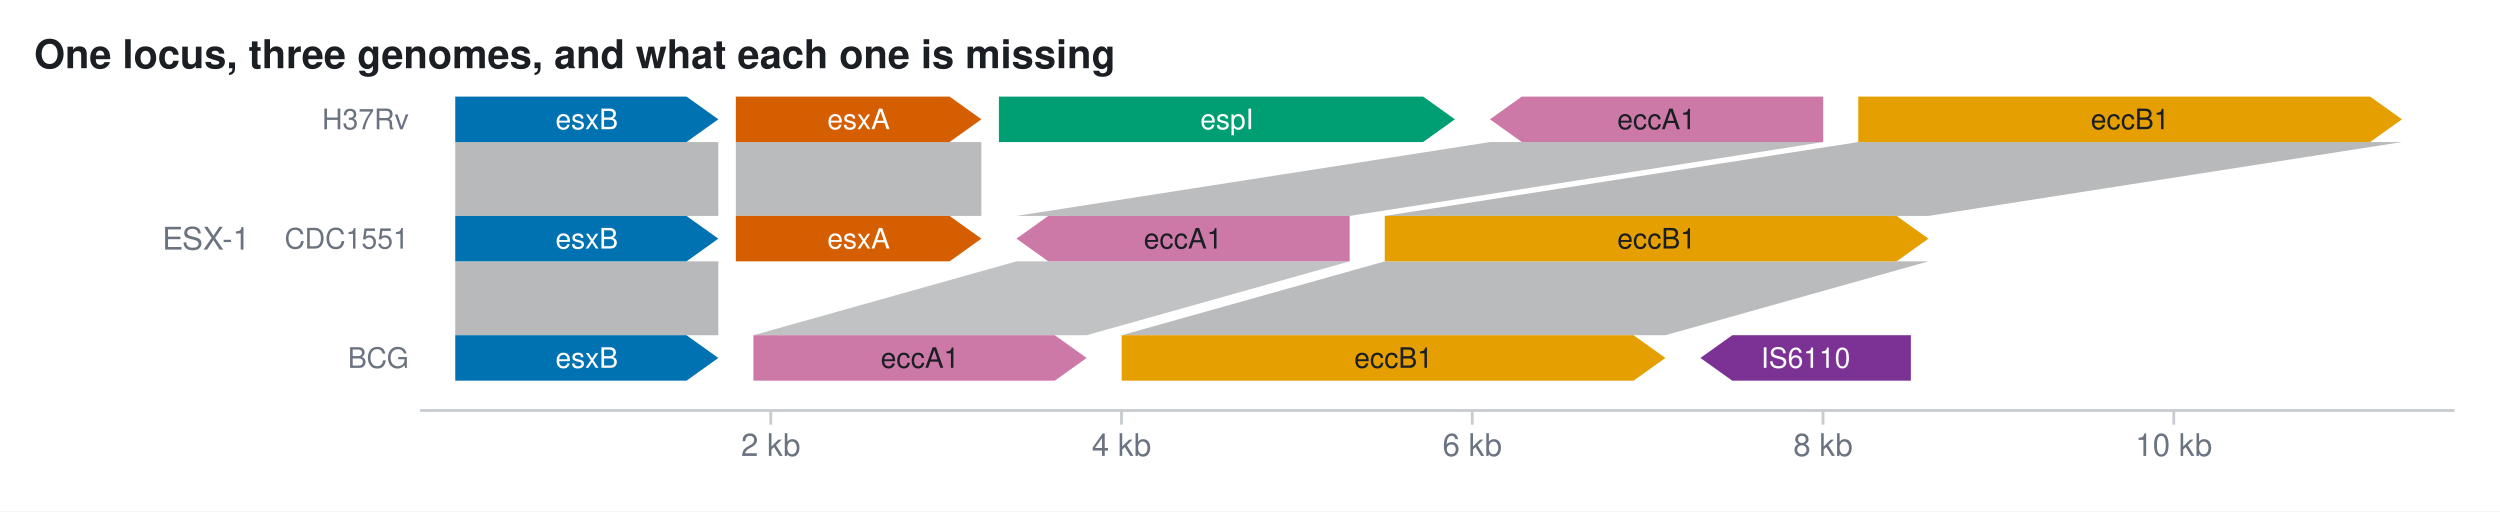
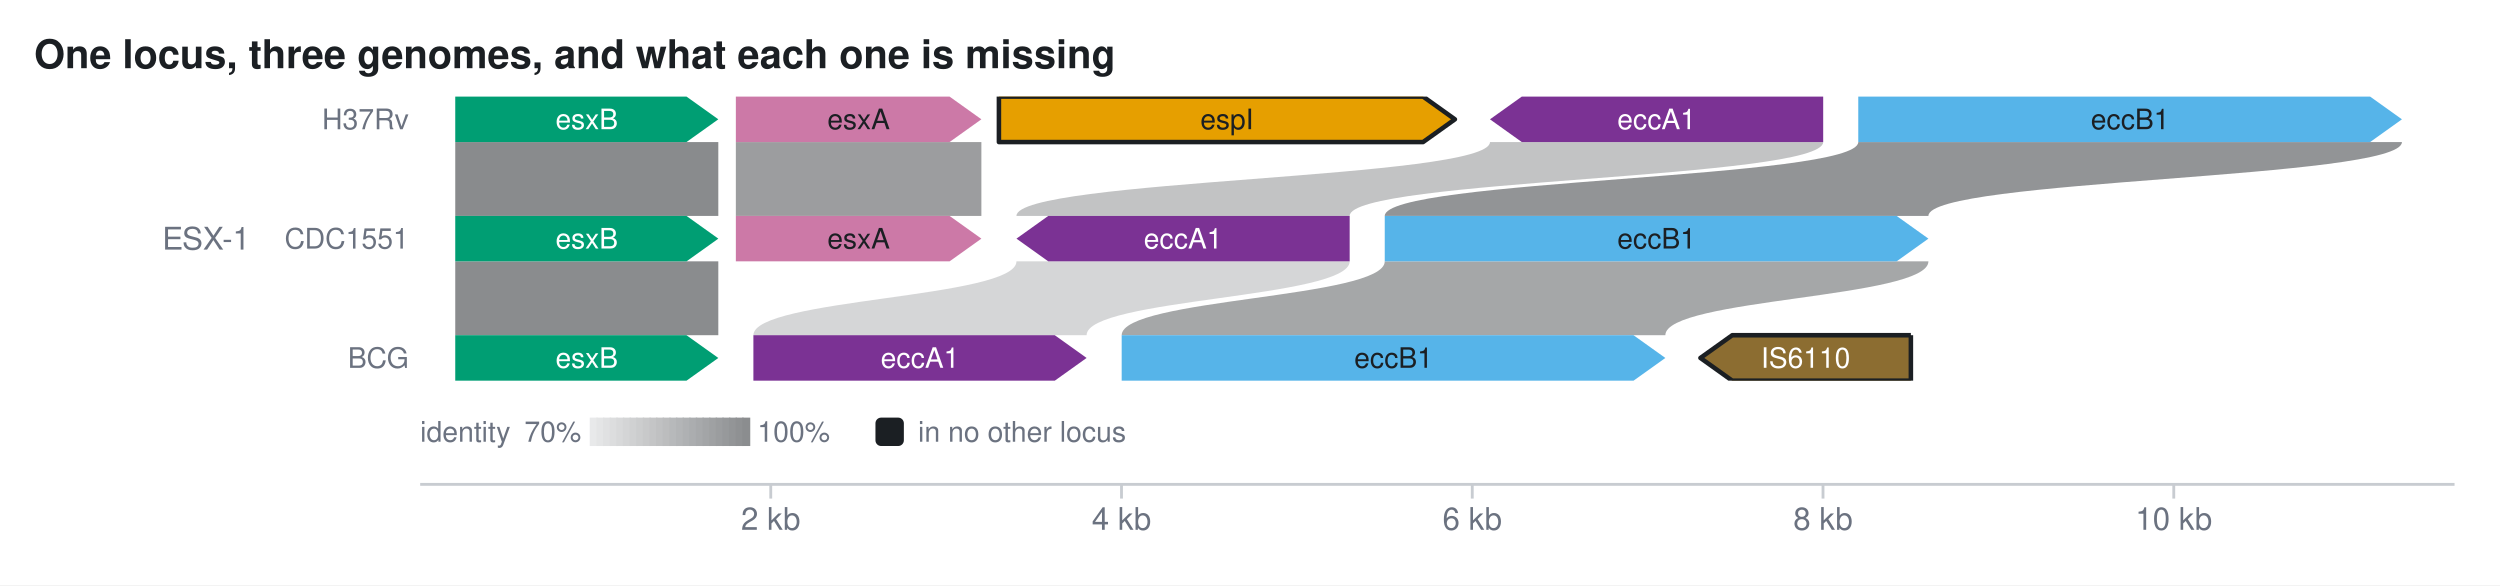
- <svg xmlns="http://www.w3.org/2000/svg" width="880" height="180" viewBox="0 0 880 180" font-family="Helvetica, Arial, sans-serif">
+ <svg xmlns="http://www.w3.org/2000/svg" width="880" height="206" viewBox="0 0 880 206" font-family="Helvetica, Arial, sans-serif">
  <defs>
    <clipPath id="karyon-clip-0">
      <rect x="96" y="34" width="768" height="100" />
    </clipPath>
    <clipPath id="karyon-clip-1">
-       <rect x="96" y="144" width="768" height="26" />
+       <rect x="96" y="144" width="768" height="16" />
+     </clipPath>
+     <clipPath id="karyon-clip-2">
+       <rect x="96" y="170" width="768" height="26" />
    </clipPath>
  </defs>
-   <rect x="0" y="0" width="880" height="180" fill="#ffffff" />
+   <rect x="0" y="0" width="880" height="206" fill="#ffffff" />
  <text x="12" y="24" fill="#1b1f23" font-size="14" text-anchor="start" font-weight="bold">One locus, three genomes, and what each one is missing</text>
  <text x="88" y="87.85" fill="#6b7280" font-size="11" text-anchor="end">ESX-1</text>
  <g clip-path="url(#karyon-clip-0)">
-     <polygon points="160.247,50 252.846,50 252.846,76 160.247,76" fill="#b8b9ba" />
-     <polygon points="259.019,50 345.445,50 345.445,76 259.019,76" fill="#babbbc" />
-     <polygon points="524.47,50 641.762,50 475.084,76 357.791,76" fill="#bcbdbe" />
-     <polygon points="654.109,50 845.48,50 678.802,76 487.43,76" fill="#b8b9ba" />
-     <polygon points="160.247,92 252.846,92 252.846,118 160.247,118" fill="#b8b9ba" />
-     <polygon points="357.791,92 475.084,92 382.484,118 265.192,118" fill="#c1c2c3" />
-     <polygon points="487.43,92 678.802,92 586.203,118 394.831,118" fill="#babbbc" />
-     <polygon points="160.247,34 241.646,34 252.846,42 241.646,50 160.247,50" fill="#0072b2" />
+     <path d="M160.247 50L252.846 50C252.846 63 252.846 63 252.846 76L160.247 76C160.247 63 160.247 63 160.247 50Z" fill="#898b8d" />
+     <path d="M259.019 50L345.445 50C345.445 63 345.445 63 345.445 76L259.019 76C259.019 63 259.019 63 259.019 50Z" fill="#9c9d9f" />
+     <path d="M524.47 50L641.762 50C641.762 63 475.084 63 475.084 76L357.791 76C357.791 63 524.47 63 524.47 50Z" fill="#c2c3c4" />
+     <path d="M654.109 50L845.48 50C845.48 63 678.802 63 678.802 76L487.43 76C487.43 63 654.109 63 654.109 50Z" fill="#929496" />
+     <path d="M160.247 92L252.846 92C252.846 105 252.846 105 252.846 118L160.247 118C160.247 105 160.247 105 160.247 92Z" fill="#8a8c8e" />
+     <path d="M357.791 92L475.084 92C475.084 105 382.484 105 382.484 118L265.192 118C265.192 105 357.791 105 357.791 92Z" fill="#d5d6d7" />
+     <path d="M487.43 92L678.802 92C678.802 105 586.203 105 586.203 118L394.831 118C394.831 105 487.43 105 487.43 92Z" fill="#a5a7a8" />
+     <polygon points="160.247,34 241.646,34 252.846,42 241.646,50 160.247,50" fill="#009e73" />
    <text x="206.546" y="45.472" fill="#ffffff" font-size="9.92" text-anchor="middle">esxB</text>
-     <polygon points="259.019,34 334.245,34 345.445,42 334.245,50 259.019,50" fill="#d55e00" />
-     <text x="302.232" y="45.472" fill="#ffffff" font-size="9.92" text-anchor="middle">esxA</text>
-     <polygon points="351.618,34 500.923,34 512.123,42 500.923,50 351.618,50" fill="#009e73" />
-     <text x="431.871" y="45.472" fill="#ffffff" font-size="9.92" text-anchor="middle">espI</text>
-     <polygon points="641.762,34 535.67,34 524.47,42 535.67,50 641.762,50" fill="#cc79a7" />
-     <text x="583.116" y="45.472" fill="#1b1f23" font-size="9.92" text-anchor="middle">eccA1</text>
-     <polygon points="654.109,34 834.28,34 845.48,42 834.28,50 654.109,50" fill="#e69f00" />
+     <polygon points="259.019,34 334.245,34 345.445,42 334.245,50 259.019,50" fill="#cc79a7" />
+     <text x="302.232" y="45.472" fill="#1b1f23" font-size="9.92" text-anchor="middle">esxA</text>
+     <polygon points="351.618,34 500.923,34 512.123,42 500.923,50 351.618,50" fill="#e69f00" />
+     <polyline points="351.618,34 500.923,34 512.123,42 500.923,50 351.618,50 351.618,34" fill="none" stroke="#1b1f23" stroke-width="1.6" stroke-linejoin="round" />
+     <text x="431.871" y="45.472" fill="#1b1f23" font-size="9.92" text-anchor="middle">espI</text>
+     <polygon points="641.762,34 535.67,34 524.47,42 535.67,50 641.762,50" fill="#7b3294" />
+     <text x="583.116" y="45.472" fill="#ffffff" font-size="9.92" text-anchor="middle">eccA1</text>
+     <polygon points="654.109,34 834.28,34 845.48,42 834.28,50 654.109,50" fill="#56b4e9" />
    <text x="749.794" y="45.472" fill="#1b1f23" font-size="9.92" text-anchor="middle">eccB1</text>
    <text x="143.9" y="45.5" fill="#6b7280" font-size="10" text-anchor="end">H37Rv</text>
-     <polygon points="160.247,76 241.646,76 252.846,84 241.646,92 160.247,92" fill="#0072b2" />
+     <polygon points="160.247,76 241.646,76 252.846,84 241.646,92 160.247,92" fill="#009e73" />
    <text x="206.546" y="87.472" fill="#ffffff" font-size="9.92" text-anchor="middle">esxB</text>
-     <polygon points="259.019,76 334.245,76 345.445,84 334.245,92 259.019,92" fill="#d55e00" />
-     <text x="302.232" y="87.472" fill="#ffffff" font-size="9.92" text-anchor="middle">esxA</text>
-     <polygon points="475.084,76 368.991,76 357.791,84 368.991,92 475.084,92" fill="#cc79a7" />
-     <text x="416.438" y="87.472" fill="#1b1f23" font-size="9.92" text-anchor="middle">eccA1</text>
-     <polygon points="487.43,76 667.602,76 678.802,84 667.602,92 487.43,92" fill="#e69f00" />
+     <polygon points="259.019,76 334.245,76 345.445,84 334.245,92 259.019,92" fill="#cc79a7" />
+     <text x="302.232" y="87.472" fill="#1b1f23" font-size="9.92" text-anchor="middle">esxA</text>
+     <polygon points="475.084,76 368.991,76 357.791,84 368.991,92 475.084,92" fill="#7b3294" />
+     <text x="416.438" y="87.472" fill="#ffffff" font-size="9.92" text-anchor="middle">eccA1</text>
+     <polygon points="487.43,76 667.602,76 678.802,84 667.602,92 487.43,92" fill="#56b4e9" />
    <text x="583.116" y="87.472" fill="#1b1f23" font-size="9.92" text-anchor="middle">eccB1</text>
    <text x="143.9" y="87.5" fill="#6b7280" font-size="10" text-anchor="end">CDC1551</text>
-     <polygon points="160.247,118 241.646,118 252.846,126 241.646,134 160.247,134" fill="#0072b2" />
+     <polygon points="160.247,118 241.646,118 252.846,126 241.646,134 160.247,134" fill="#009e73" />
    <text x="206.546" y="129.472" fill="#ffffff" font-size="9.92" text-anchor="middle">esxB</text>
-     <polygon points="265.192,118 371.284,118 382.484,126 371.284,134 265.192,134" fill="#cc79a7" />
-     <text x="323.838" y="129.472" fill="#1b1f23" font-size="9.92" text-anchor="middle">eccA1</text>
-     <polygon points="394.831,118 575.003,118 586.203,126 575.003,134 394.831,134" fill="#e69f00" />
+     <polygon points="265.192,118 371.284,118 382.484,126 371.284,134 265.192,134" fill="#7b3294" />
+     <text x="323.838" y="129.472" fill="#ffffff" font-size="9.92" text-anchor="middle">eccA1</text>
+     <polygon points="394.831,118 575.003,118 586.203,126 575.003,134 394.831,134" fill="#56b4e9" />
    <text x="490.517" y="129.472" fill="#1b1f23" font-size="9.92" text-anchor="middle">eccB1</text>
-     <polygon points="672.628,118 609.749,118 598.549,126 609.749,134 672.628,134" fill="#7b3294" />
+     <polygon points="672.628,118 609.749,118 598.549,126 609.749,134 672.628,134" fill="#8c6d31" />
+     <polyline points="672.628,118 609.749,118 598.549,126 609.749,134 672.628,134 672.628,118" fill="none" stroke="#1b1f23" stroke-width="1.6" stroke-linejoin="round" />
    <text x="635.589" y="129.472" fill="#ffffff" font-size="9.92" text-anchor="middle">IS6110</text>
    <text x="143.9" y="129.5" fill="#6b7280" font-size="10" text-anchor="end">BCG</text>
  </g>
  <g clip-path="url(#karyon-clip-1)">
-     <line x1="147.9" y1="144.5" x2="864" y2="144.5" stroke="#c8ccd1" stroke-width="1" />
-     <line x1="271.304" y1="144.5" x2="271.304" y2="149.5" stroke="#c8ccd1" stroke-width="1" />
-     <text x="271.304" y="160.5" fill="#6b7280" font-size="11" text-anchor="middle">2 kb</text>
-     <line x1="394.769" y1="144.5" x2="394.769" y2="149.5" stroke="#c8ccd1" stroke-width="1" />
-     <text x="394.769" y="160.5" fill="#6b7280" font-size="11" text-anchor="middle">4 kb</text>
-     <line x1="518.235" y1="144.5" x2="518.235" y2="149.5" stroke="#c8ccd1" stroke-width="1" />
-     <text x="518.235" y="160.5" fill="#6b7280" font-size="11" text-anchor="middle">6 kb</text>
-     <line x1="641.7" y1="144.5" x2="641.7" y2="149.5" stroke="#c8ccd1" stroke-width="1" />
-     <text x="641.7" y="160.5" fill="#6b7280" font-size="11" text-anchor="middle">8 kb</text>
-     <line x1="765.166" y1="144.5" x2="765.166" y2="149.5" stroke="#c8ccd1" stroke-width="1" />
-     <text x="765.166" y="160.5" fill="#6b7280" font-size="11" text-anchor="middle">10 kb</text>
+     <text x="147.9" y="155.5" fill="#6b7280" font-size="10" text-anchor="start">identity</text>
+     <text x="184.58" y="155.5" fill="#6b7280" font-size="10" text-anchor="start">70%</text>
+     <rect x="207.59" y="147" width="2.833" height="10" fill="#e8e9ea" />
+     <rect x="209.923" y="147" width="2.833" height="10" fill="#e4e5e6" />
+     <rect x="212.257" y="147" width="2.833" height="10" fill="#e0e1e2" />
+     <rect x="214.59" y="147" width="2.833" height="10" fill="#dcddde" />
+     <rect x="216.923" y="147" width="2.833" height="10" fill="#d8d9da" />
+     <rect x="219.257" y="147" width="2.833" height="10" fill="#d4d5d6" />
+     <rect x="221.59" y="147" width="2.833" height="10" fill="#d0d1d2" />
+     <rect x="223.923" y="147" width="2.833" height="10" fill="#cccdce" />
+     <rect x="226.257" y="147" width="2.833" height="10" fill="#c8c9ca" />
+     <rect x="228.59" y="147" width="2.833" height="10" fill="#c4c5c6" />
+     <rect x="230.923" y="147" width="2.833" height="10" fill="#c0c1c2" />
+     <rect x="233.257" y="147" width="2.833" height="10" fill="#bcbdbe" />
+     <rect x="235.59" y="147" width="2.833" height="10" fill="#b7b9bb" />
+     <rect x="237.923" y="147" width="2.833" height="10" fill="#b3b5b7" />
+     <rect x="240.257" y="147" width="2.833" height="10" fill="#afb1b3" />
+     <rect x="242.59" y="147" width="2.833" height="10" fill="#abadaf" />
+     <rect x="244.923" y="147" width="2.833" height="10" fill="#a7a9ab" />
+     <rect x="247.257" y="147" width="2.833" height="10" fill="#a3a5a7" />
+     <rect x="249.59" y="147" width="2.833" height="10" fill="#9fa1a3" />
+     <rect x="251.923" y="147" width="2.833" height="10" fill="#9b9d9f" />
+     <rect x="254.257" y="147" width="2.833" height="10" fill="#97999b" />
+     <rect x="256.59" y="147" width="2.833" height="10" fill="#939597" />
+     <rect x="258.923" y="147" width="2.833" height="10" fill="#8f9193" />
+     <rect x="261.257" y="147" width="2.833" height="10" fill="#8b8d8f" />
+     <text x="266.59" y="155.5" fill="#6b7280" font-size="10" text-anchor="start">100%</text>
+     <rect x="308.16" y="147" width="10" height="10" rx="2" fill="#1b1f23" />
+     <text x="323.16" y="155.5" fill="#6b7280" font-size="10" text-anchor="start">in no other locus</text>
+   </g>
+   <g clip-path="url(#karyon-clip-2)">
+     <line x1="147.9" y1="170.5" x2="864" y2="170.5" stroke="#c8ccd1" stroke-width="1" />
+     <line x1="271.304" y1="170.5" x2="271.304" y2="175.5" stroke="#c8ccd1" stroke-width="1" />
+     <text x="271.304" y="186.5" fill="#6b7280" font-size="11" text-anchor="middle">2 kb</text>
+     <line x1="394.769" y1="170.5" x2="394.769" y2="175.5" stroke="#c8ccd1" stroke-width="1" />
+     <text x="394.769" y="186.5" fill="#6b7280" font-size="11" text-anchor="middle">4 kb</text>
+     <line x1="518.235" y1="170.5" x2="518.235" y2="175.5" stroke="#c8ccd1" stroke-width="1" />
+     <text x="518.235" y="186.5" fill="#6b7280" font-size="11" text-anchor="middle">6 kb</text>
+     <line x1="641.7" y1="170.5" x2="641.7" y2="175.5" stroke="#c8ccd1" stroke-width="1" />
+     <text x="641.7" y="186.5" fill="#6b7280" font-size="11" text-anchor="middle">8 kb</text>
+     <line x1="765.166" y1="170.5" x2="765.166" y2="175.5" stroke="#c8ccd1" stroke-width="1" />
+     <text x="765.166" y="186.5" fill="#6b7280" font-size="11" text-anchor="middle">10 kb</text>
  </g>
</svg>
